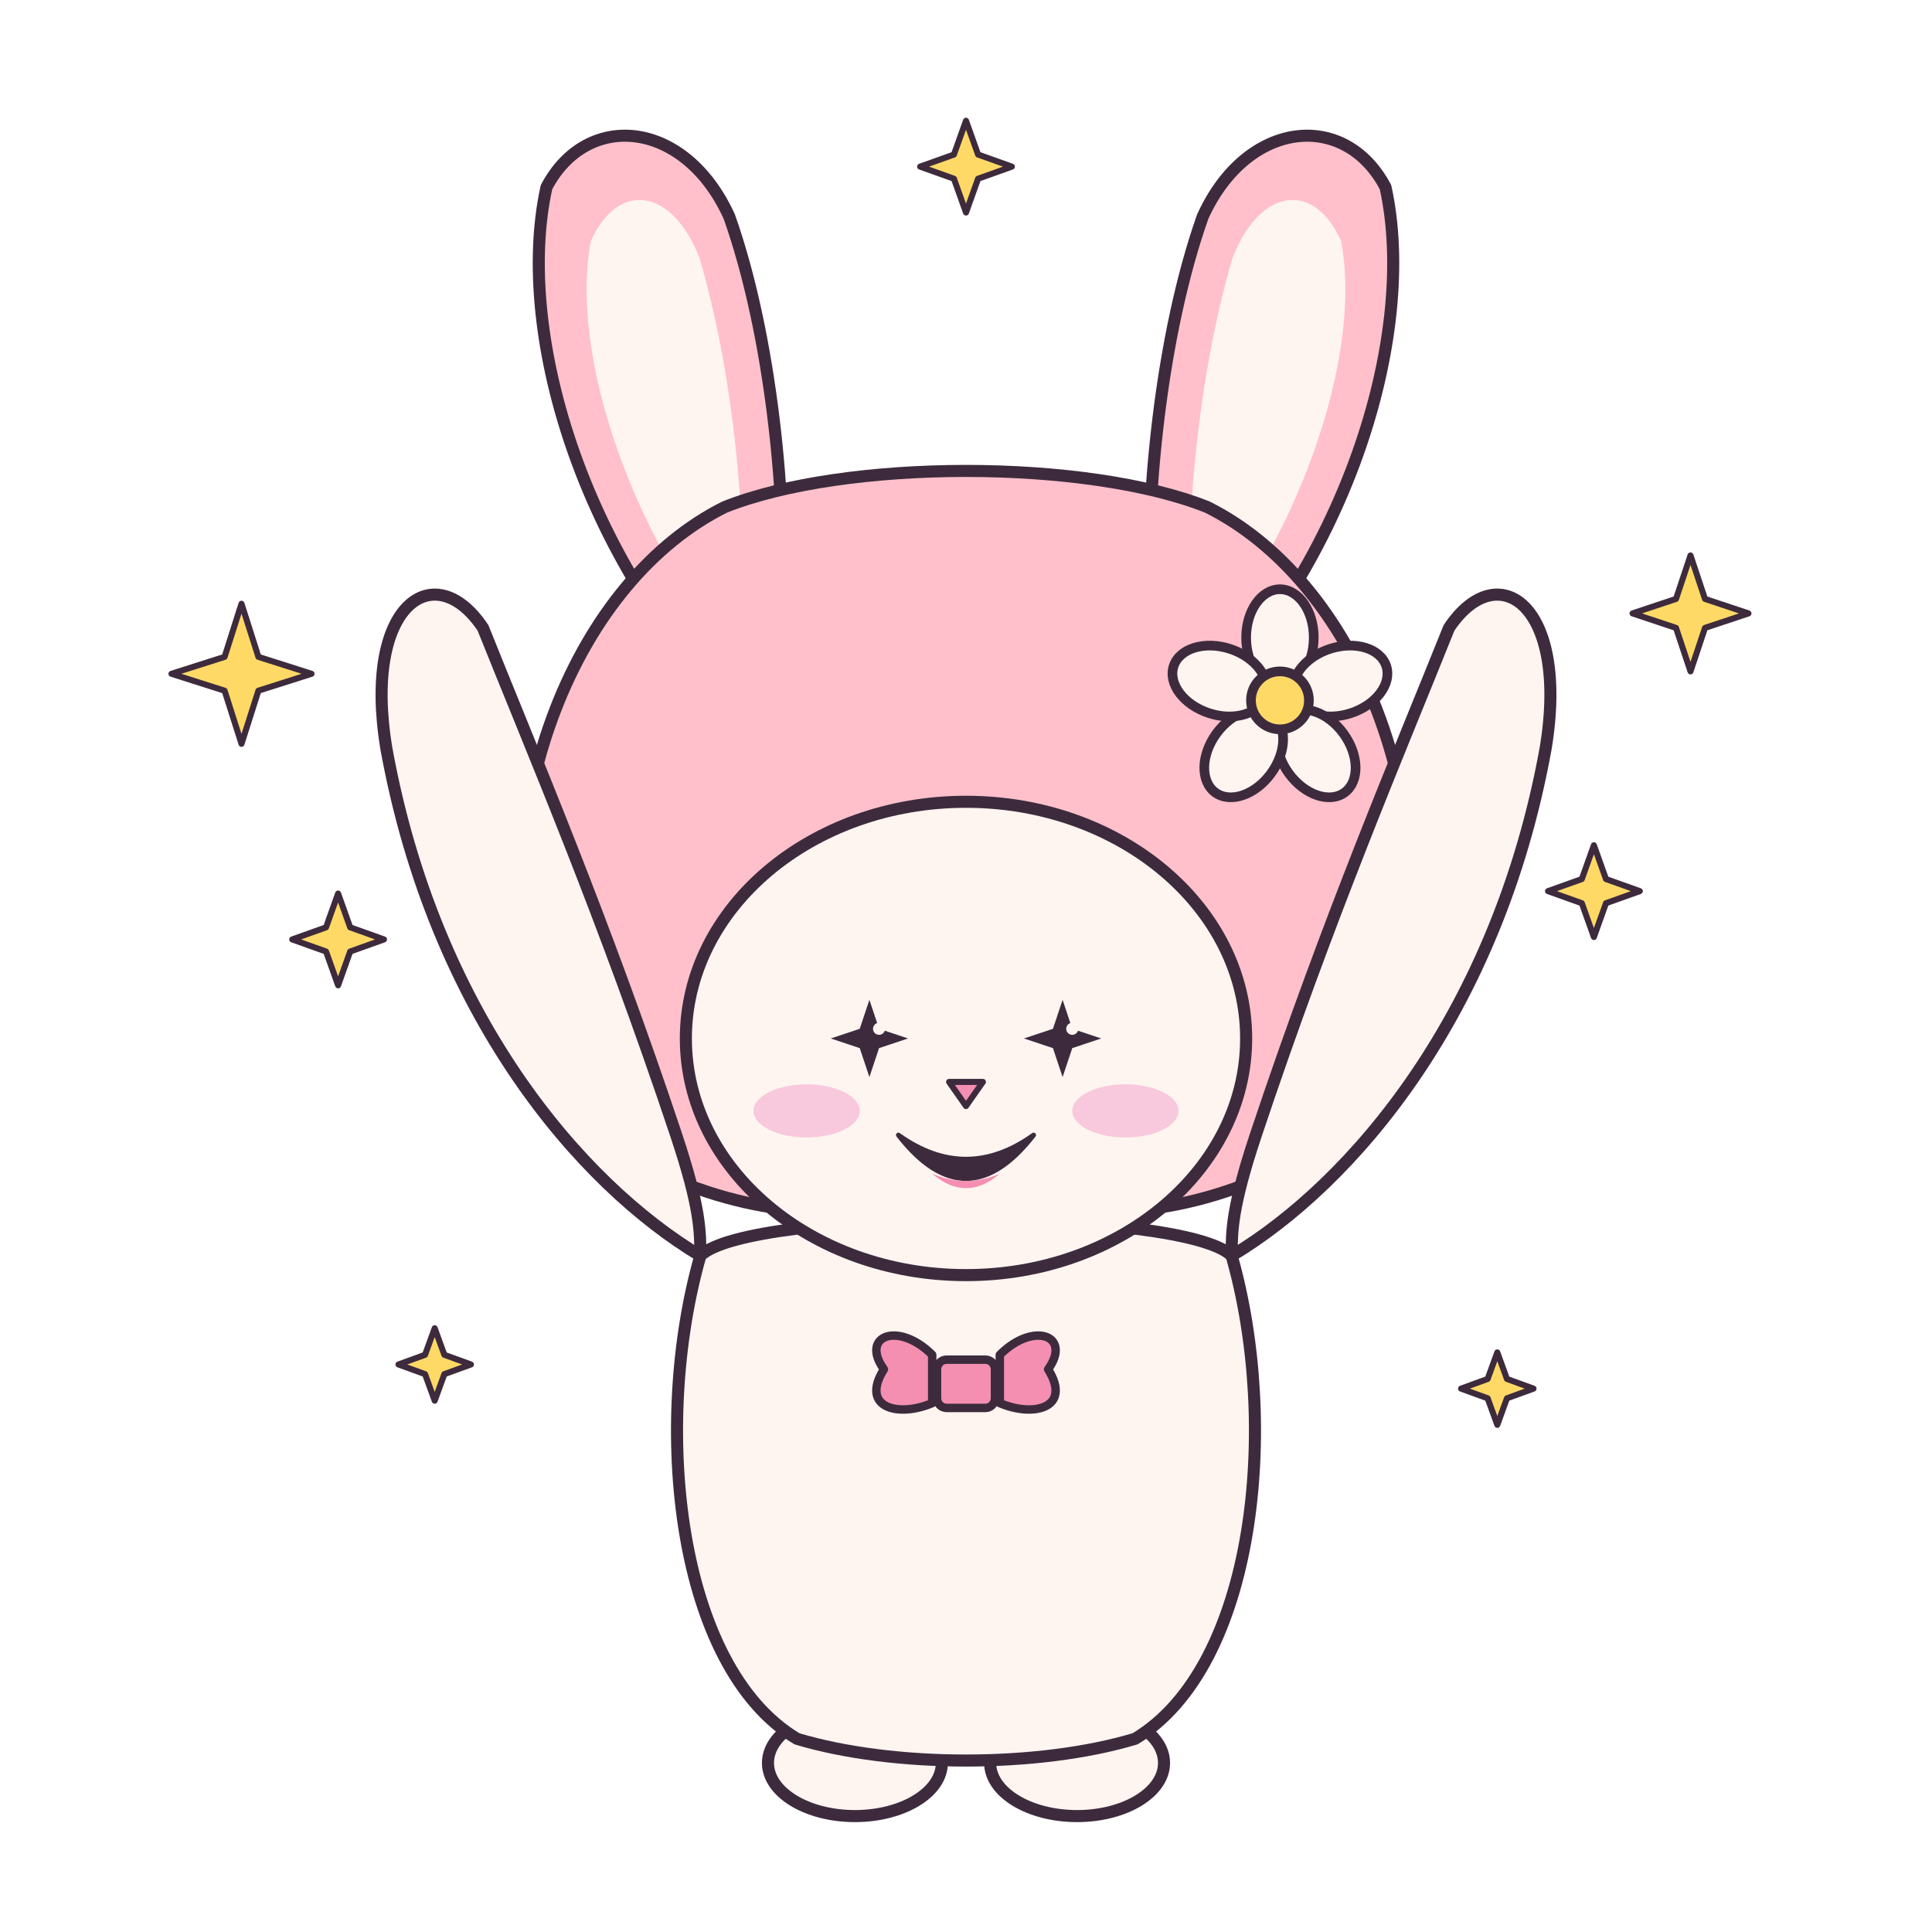
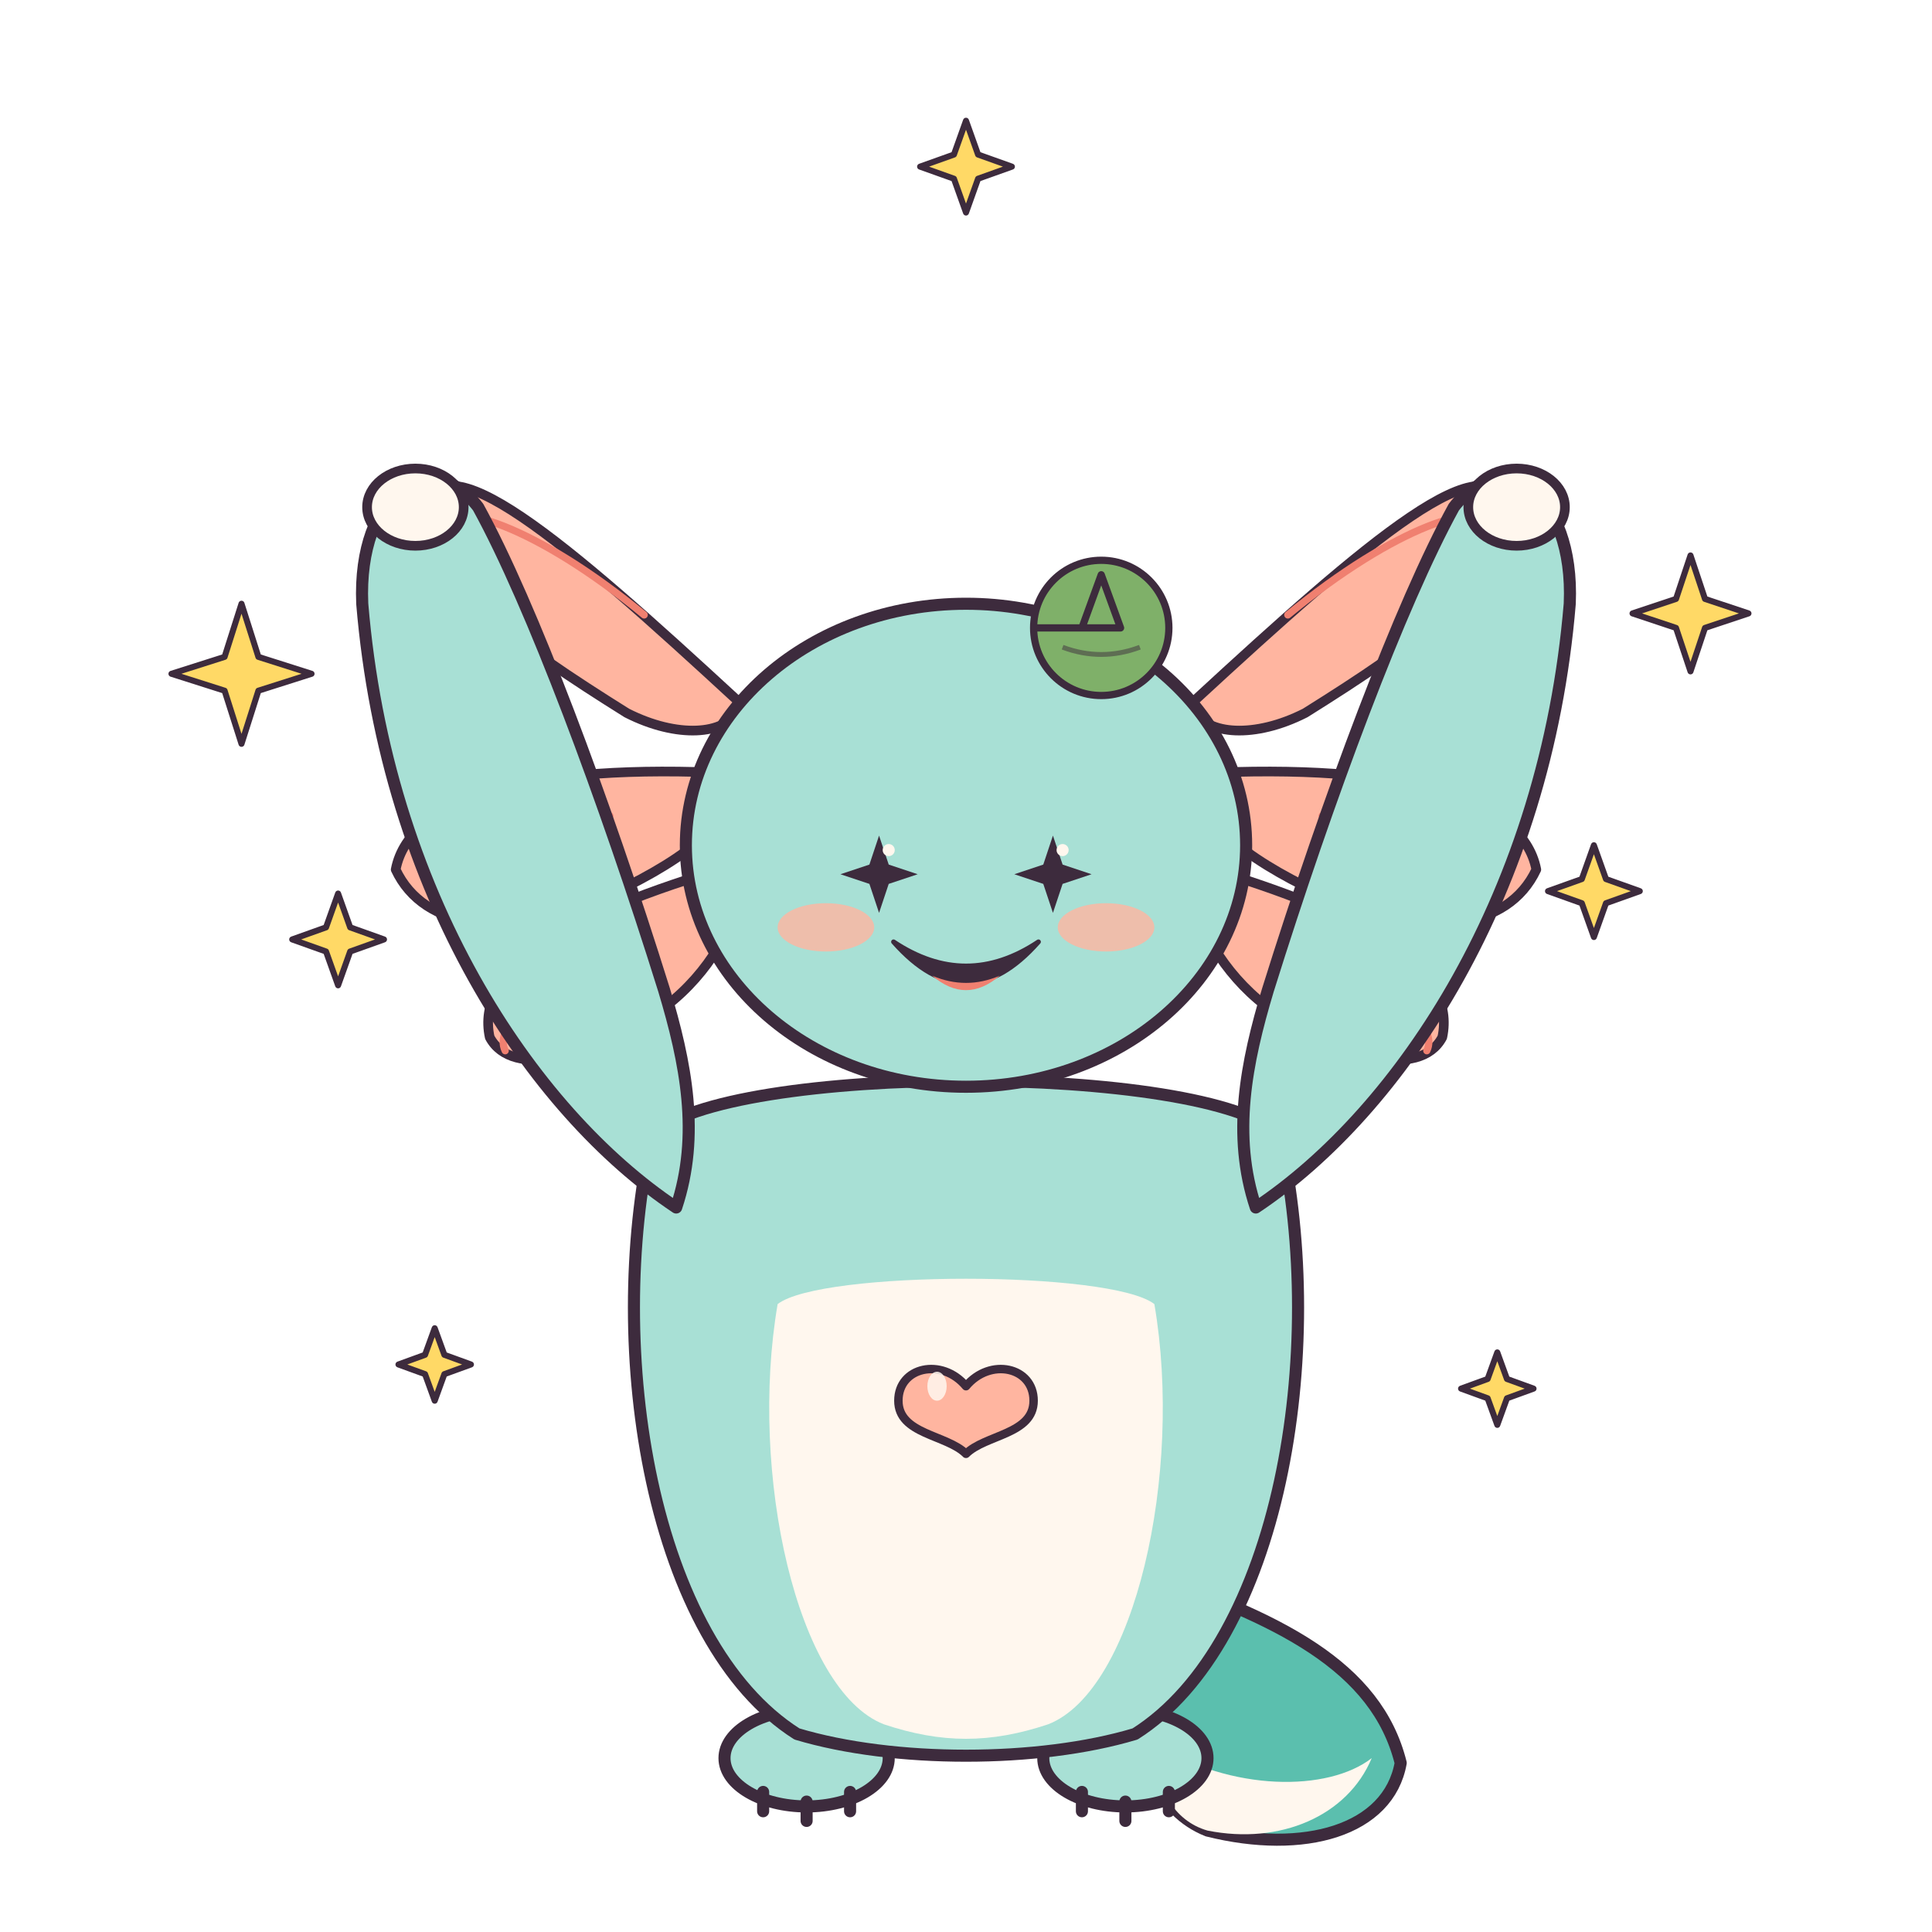
<svg xmlns="http://www.w3.org/2000/svg" viewBox="0 0 800 800" role="img" aria-label="Axel, cheering">
  <g transform="translate(400 410)">
-     <ellipse cx="-46" cy="320" rx="36" ry="22" fill="#FFF5F0" stroke="#3D2B3D" stroke-width="5" />
-     <ellipse cx=" 46" cy="320" rx="36" ry="22" fill="#FFF5F0" stroke="#3D2B3D" stroke-width="5" />
-     <path d="       M -110 110       C -130 180, -120 280, -70 310       C -30 322,  30 322,  70 310       C  120 280, 130 180, 110 110       C  90  90,  -90  90, -110 110 Z" fill="#FFF5F0" stroke="#3D2B3D" stroke-width="5" stroke-linejoin="round" />
-     <g transform="translate(0 165)">
-       <path d="M -34 -8 C -44 -22, -28 -28, -14 -14 L -14 6 C -28 12, -44 8, -34 -8 Z" fill="#F48FB1" stroke="#3D2B3D" stroke-width="3.5" stroke-linejoin="round" />
-       <path d="M  34 -8 C  44 -22,  28 -28,  14 -14 L  14 6 C  28 12,  44 8,  34 -8 Z" fill="#F48FB1" stroke="#3D2B3D" stroke-width="3.5" stroke-linejoin="round" />
-       <rect x="-12" y="-12" width="24" height="20" rx="4" fill="#F48FB1" stroke="#3D2B3D" stroke-width="3.5" />
+     <path d="M 70 240 C 130 260, 170 280, 180 320 C 175 348, 140 358, 100 348 C 80 340, 70 318, 70 280 Z" fill="#5BBFAE" stroke="#3D2B3D" stroke-width="5" stroke-linejoin="round" />
+     <path d="M 78 312 C 110 332, 150 332, 168 318 C 158 342, 130 354, 100 348 C 86 344, 78 330, 78 312 Z" fill="#FFF7EE" />
+     <g stroke="#3D2B3D" stroke-width="5" stroke-linejoin="round" stroke-linecap="round">
+       <ellipse cx="-66" cy="318" rx="34" ry="20" fill="#A8E0D5" />
+       <ellipse cx=" 66" cy="318" rx="34" ry="20" fill="#A8E0D5" />
+       <path d="M -84 332 L -84 340" fill="none" />
+       <path d="M -66 336 L -66 344" fill="none" />
+       <path d="M -48 332 L -48 340" fill="none" />
+       <path d="M  48 332 L  48 340" fill="none" />
+       <path d="M  66 336 L  66 344" fill="none" />
+       <path d="M  84 332 L  84 340" fill="none" />
    </g>
-     <g transform="rotate(-6 -90 -110)">
-       <path d="         M -90 -110         C -150 -180, -170 -280, -150 -340         C -130 -370,  -90 -362,  -76 -320         C  -64 -270,  -64 -200,  -72 -150         C  -78 -126, -84 -114, -90 -110 Z" fill="#FFC0CB" stroke="#3D2B3D" stroke-width="5" stroke-linejoin="round" />
-       <path d="         M -88 -130         C -130 -190, -148 -270, -134 -316         C -120 -340,  -98 -334,  -90 -304         C  -82 -260,  -82 -210,  -86 -170         C  -88 -148, -88 -134, -88 -130 Z" fill="#FFF5F0" />
+     <path d="M -130 60 C -150 150, -130 270, -70 308 C -30 320, 30 320, 70 308 C 130 270, 150 150, 130 60 C 100 30, -100 30, -130 60 Z" fill="#A8E0D5" stroke="#3D2B3D" stroke-width="5" stroke-linejoin="round" />
+     <path d="M -78 130 C -90 200, -70 290, -34 304 C -10 312, 10 312, 34 304 C 70 290, 90 200, 78 130 C 60 116, -60 116, -78 130 Z" fill="#FFF7EE" />
+     <g transform="translate(0 170)">
+       <path d="M 0 22 C -8 14, -28 14, -28 0 C -28 -14, -10 -18, 0 -6 C 10 -18, 28 -14, 28 0 C 28 14, 8 14, 0 22 Z" fill="#FFB5A0" stroke="#3D2B3D" stroke-width="3.5" stroke-linejoin="round" />
+       <ellipse cx="-12" cy="-6" rx="4" ry="6" fill="#FFF7EE" opacity="0.85" />
    </g>
-     <g transform="rotate(6 90 -110)">
-       <path d="         M 90 -110         C 150 -180, 170 -280, 150 -340         C 130 -370,  90 -362,  76 -320         C  64 -270,  64 -200,  72 -150         C  78 -126, 84 -114, 90 -110 Z" fill="#FFC0CB" stroke="#3D2B3D" stroke-width="5" stroke-linejoin="round" />
-       <path d="         M 88 -130         C 130 -190, 148 -270, 134 -316         C 120 -340,  98 -334,  90 -304         C  82 -260,  82 -210,  86 -170         C  88 -148, 88 -134, 88 -130 Z" fill="#FFF5F0" />
+     <g transform="rotate(-4 -94 -110)">
+       <g stroke="#3D2B3D" stroke-width="4" stroke-linejoin="round" stroke-linecap="round">
+         <path d="M -94 -120 C -160 -190, -210 -240, -218 -206 C -218 -178, -184 -150, -140 -118 C -120 -106, -100 -106, -94 -116 Z" fill="#FFB5A0" />
+         <path d="M -130 -158 C -172 -198, -208 -212, -210 -200" fill="none" stroke="#F08070" stroke-width="3" />
+         <path d="M -98 -90 C -180 -100, -232 -90, -240 -60 C -230 -34, -196 -28, -156 -42 C -124 -54, -100 -68, -98 -86 Z" fill="#FFB5A0" />
+         <path d="M -150 -76 C -210 -72, -228 -62, -226 -52" fill="none" stroke="#F08070" stroke-width="3" />
+         <path d="M -100 -52 C -174 -36, -210 -16, -206 12 C -198 30, -164 24, -132 4 C -114 -8, -100 -28, -100 -42 Z" fill="#FFB5A0" />
+         <path d="M -140 -22 C -188 -6, -204 8, -200 18" fill="none" stroke="#F08070" stroke-width="3" />
+       </g>
    </g>
-     <path d="       M -180 20       C -200 -80, -160 -170, -100 -200       C  -50 -220,   50 -220,  100 -200       C  160 -170,  200 -80,  180  20       C  170  60,  120  84,   80  90       L -80  90       C -120  84, -170  60, -180  20 Z" fill="#FFC0CB" stroke="#3D2B3D" stroke-width="5" stroke-linejoin="round" />
-     <path d="       M -110 110       C -160  80, -220  10, -240 -100       C -250 -160, -220 -180, -200 -150       C -180 -100, -150  -30, -120  60       C -110  90, -110 100, -110 110 Z" fill="#FFF5F0" stroke="#3D2B3D" stroke-width="5" stroke-linejoin="round" />
-     <path d="       M 110 110       C 160  80, 220  10, 240 -100       C 250 -160, 220 -180, 200 -150       C 180 -100, 150  -30, 120  60       C 110  90, 110 100, 110 110 Z" fill="#FFF5F0" stroke="#3D2B3D" stroke-width="5" stroke-linejoin="round" />
-     <ellipse cx="0" cy="20" rx="116" ry="98" fill="#FFF5F0" stroke="#3D2B3D" stroke-width="5" />
+     <g transform="rotate(4 94 -110)">
+       <g stroke="#3D2B3D" stroke-width="4" stroke-linejoin="round" stroke-linecap="round">
+         <path d="M 94 -120 C 160 -190, 210 -240, 218 -206 C 218 -178, 184 -150, 140 -118 C 120 -106, 100 -106, 94 -116 Z" fill="#FFB5A0" />
+         <path d="M 130 -158 C 172 -198, 208 -212, 210 -200" fill="none" stroke="#F08070" stroke-width="3" />
+         <path d="M 98 -90 C 180 -100, 232 -90, 240 -60 C 230 -34, 196 -28, 156 -42 C 124 -54, 100 -68, 98 -86 Z" fill="#FFB5A0" />
+         <path d="M 150 -76 C 210 -72, 228 -62, 226 -52" fill="none" stroke="#F08070" stroke-width="3" />
+         <path d="M 100 -52 C 174 -36, 210 -16, 206 12 C 198 30, 164 24, 132 4 C 114 -8, 100 -28, 100 -42 Z" fill="#FFB5A0" />
+         <path d="M 140 -22 C 188 -6, 204 8, 200 18" fill="none" stroke="#F08070" stroke-width="3" />
+       </g>
+     </g>
+     <path d="M -120 90 C -180 50, -240 -40, -250 -160 C -252 -206, -222 -226, -202 -200 C -180 -160, -150 -80, -125 0 C -116 30, -110 60, -120 90 Z" fill="#A8E0D5" stroke="#3D2B3D" stroke-width="5" stroke-linejoin="round" />
+     <ellipse cx="-228" cy="-200" rx="20" ry="16" fill="#FFF7EE" stroke="#3D2B3D" stroke-width="4" />
+     <path d="M 120 90 C 180 50, 240 -40, 250 -160 C 252 -206, 222 -226, 202 -200 C 180 -160, 150 -80, 125 0 C 116 30, 110 60, 120 90 Z" fill="#A8E0D5" stroke="#3D2B3D" stroke-width="5" stroke-linejoin="round" />
+     <ellipse cx="228" cy="-200" rx="20" ry="16" fill="#FFF7EE" stroke="#3D2B3D" stroke-width="4" />
+     <ellipse cx="0" cy="-60" rx="116" ry="100" fill="#A8E0D5" stroke="#3D2B3D" stroke-width="5" />
    <g fill="#3D2B3D">
-       <path d="M -40 4 l 4 12 l 12 4 l -12 4 l -4 12 l -4 -12 l -12 -4 l 12 -4 z" />
-       <path d="M  40 4 l 4 12 l 12 4 l -12 4 l -4 12 l -4 -12 l -12 -4 l 12 -4 z" />
+       <path d="M -36 -64 l 4 12 l 12 4 l -12 4 l -4 12 l -4 -12 l -12 -4 l 12 -4 z" />
+       <path d="M  36 -64 l 4 12 l 12 4 l -12 4 l -4 12 l -4 -12 l -12 -4 l 12 -4 z" />
    </g>
-     <circle cx="-36" cy="16" r="2.5" fill="#FFF5F0" />
-     <circle cx=" 44" cy="16" r="2.5" fill="#FFF5F0" />
-     <ellipse cx="-66" cy="50" rx="22" ry="11" fill="#F8C8DC" />
-     <ellipse cx=" 66" cy="50" rx="22" ry="11" fill="#F8C8DC" />
-     <path d="M -7 38 L 7 38 L 0 48 Z" fill="#F48FB1" stroke="#3D2B3D" stroke-width="2.5" stroke-linejoin="round" />
-     <path d="M -28 60 Q 0 96, 28 60 Q 0 80, -28 60 Z" fill="#3D2B3D" stroke="#3D2B3D" stroke-width="2" stroke-linejoin="round" />
-     <path d="M -14 76 Q 0 88, 14 76 Q 0 82, -14 76 Z" fill="#F48FB1" />
-     <g transform="translate(130 -120)">
-       <ellipse cx="0" cy="-26" rx="14" ry="20" fill="#FFF5F0" stroke="#3D2B3D" stroke-width="4" />
-       <ellipse cx="25" cy="-8" rx="14" ry="20" fill="#FFF5F0" stroke="#3D2B3D" stroke-width="4" transform="rotate(72 25 -8)" />
-       <ellipse cx="15" cy="22" rx="14" ry="20" fill="#FFF5F0" stroke="#3D2B3D" stroke-width="4" transform="rotate(144 15 22)" />
-       <ellipse cx="-15" cy="22" rx="14" ry="20" fill="#FFF5F0" stroke="#3D2B3D" stroke-width="4" transform="rotate(216 -15 22)" />
-       <ellipse cx="-25" cy="-8" rx="14" ry="20" fill="#FFF5F0" stroke="#3D2B3D" stroke-width="4" transform="rotate(288 -25 -8)" />
-       <circle r="12" fill="#FFD966" stroke="#3D2B3D" stroke-width="4" />
+     <circle cx="-32" cy="-58" r="2.5" fill="#FFF7EE" />
+     <circle cx=" 40" cy="-58" r="2.5" fill="#FFF7EE" />
+     <ellipse cx="-58" cy="-26" rx="20" ry="10" fill="#FFB5A0" opacity="0.8" />
+     <ellipse cx=" 58" cy="-26" rx="20" ry="10" fill="#FFB5A0" opacity="0.8" />
+     <path d="M -30 -20 Q 0 14, 30 -20 Q 0 0, -30 -20 Z" fill="#3D2B3D" stroke="#3D2B3D" stroke-width="2" stroke-linejoin="round" />
+     <path d="M -14 -6 Q 0 6, 14 -6 Q 0 0, -14 -6 Z" fill="#F08070" />
+     <g transform="translate(56 -150)">
+       <path d="M -28 0 A 28 28 0 1 1 28 0 A 28 28 0 1 1 -28 0 L -8 0 L 0 -22 L 8 0 Z" fill="#7FB069" stroke="#3D2B3D" stroke-width="3" stroke-linejoin="round" />
+       <path d="M -16 8 Q 0 14, 16 8" fill="none" stroke="#3D2B3D" stroke-width="2" opacity="0.5" />
    </g>
    <g fill="#FFD966" stroke="#3D2B3D" stroke-width="2.5" stroke-linejoin="round">
      <path d="M -300 -160 l 7 22 l 22 7 l -22 7 l -7 22 l -7 -22 l -22 -7 l 22 -7 z" />
      <path d="M  300 -180 l 6 18 l 18 6 l -18 6 l -6 18 l -6 -18 l -18 -6 l 18 -6 z" />
      <path d="M -260  -40 l 5 14 l 14 5 l -14 5 l -5 14 l -5 -14 l -14 -5 l 14 -5 z" />
      <path d="M  260  -60 l 5 14 l 14 5 l -14 5 l -5 14 l -5 -14 l -14 -5 l 14 -5 z" />
      <path d="M -220  140 l 4 11 l 11 4 l -11 4 l -4 11 l -4 -11 l -11 -4 l 11 -4 z" />
      <path d="M  220  150 l 4 11 l 11 4 l -11 4 l -4 11 l -4 -11 l -11 -4 l 11 -4 z" />
      <path d="M    0 -360 l 5 14 l 14 5 l -14 5 l -5 14 l -5 -14 l -14 -5 l 14 -5 z" />
    </g>
  </g>
</svg>
